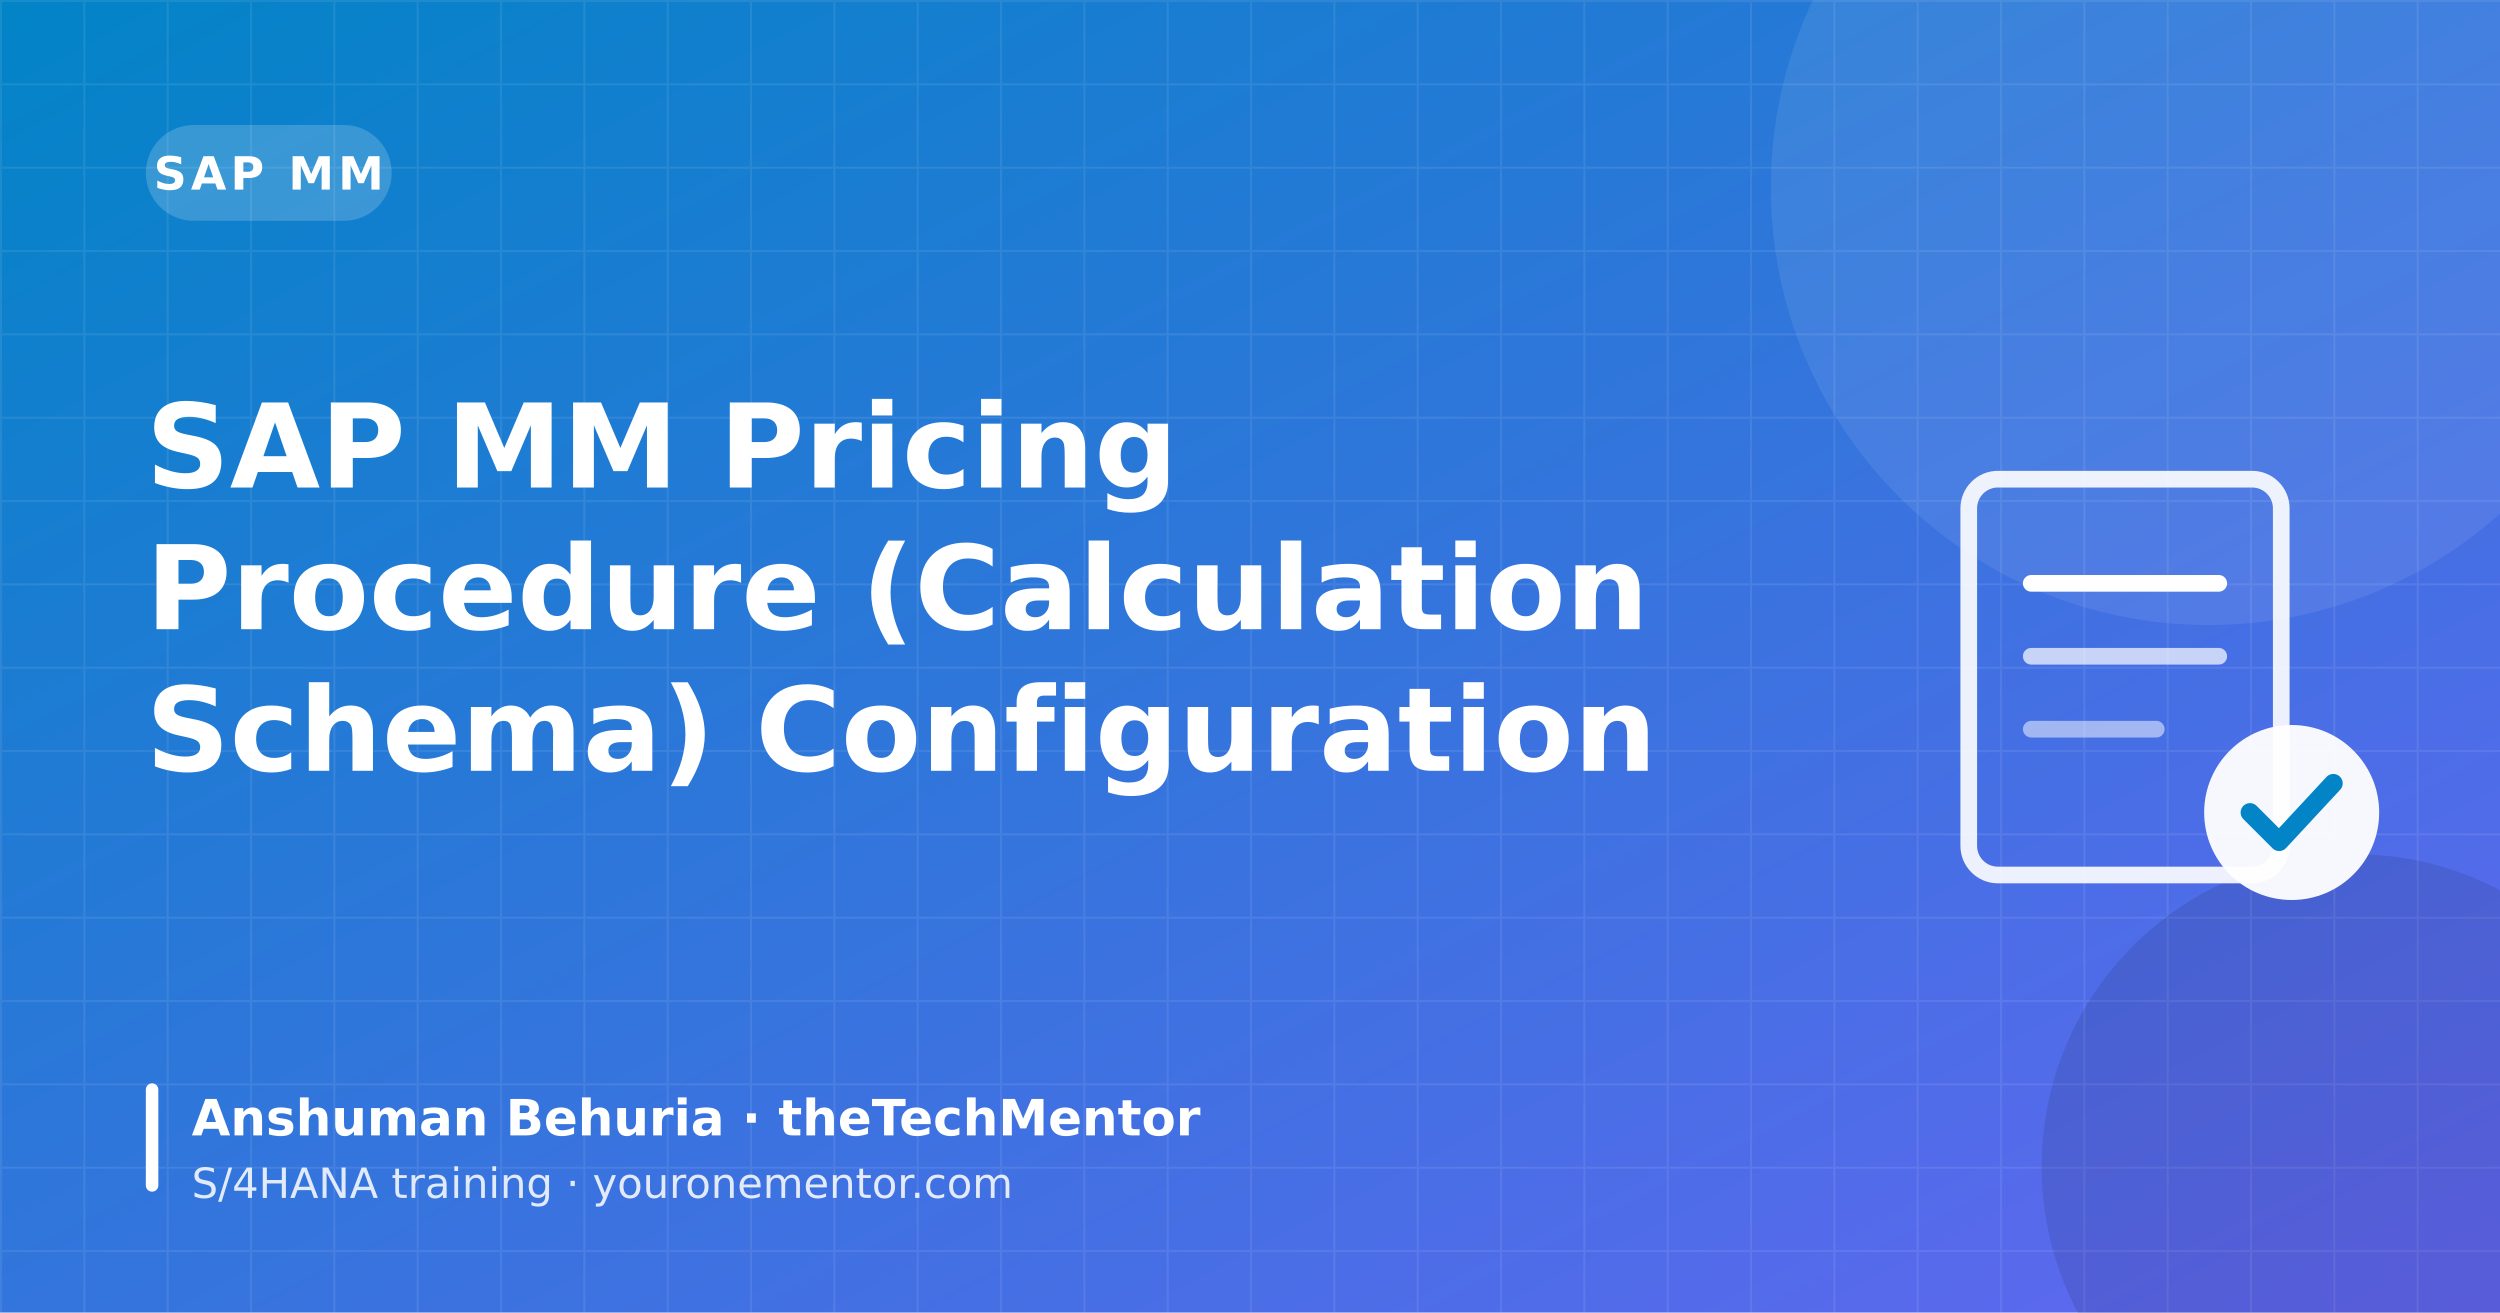
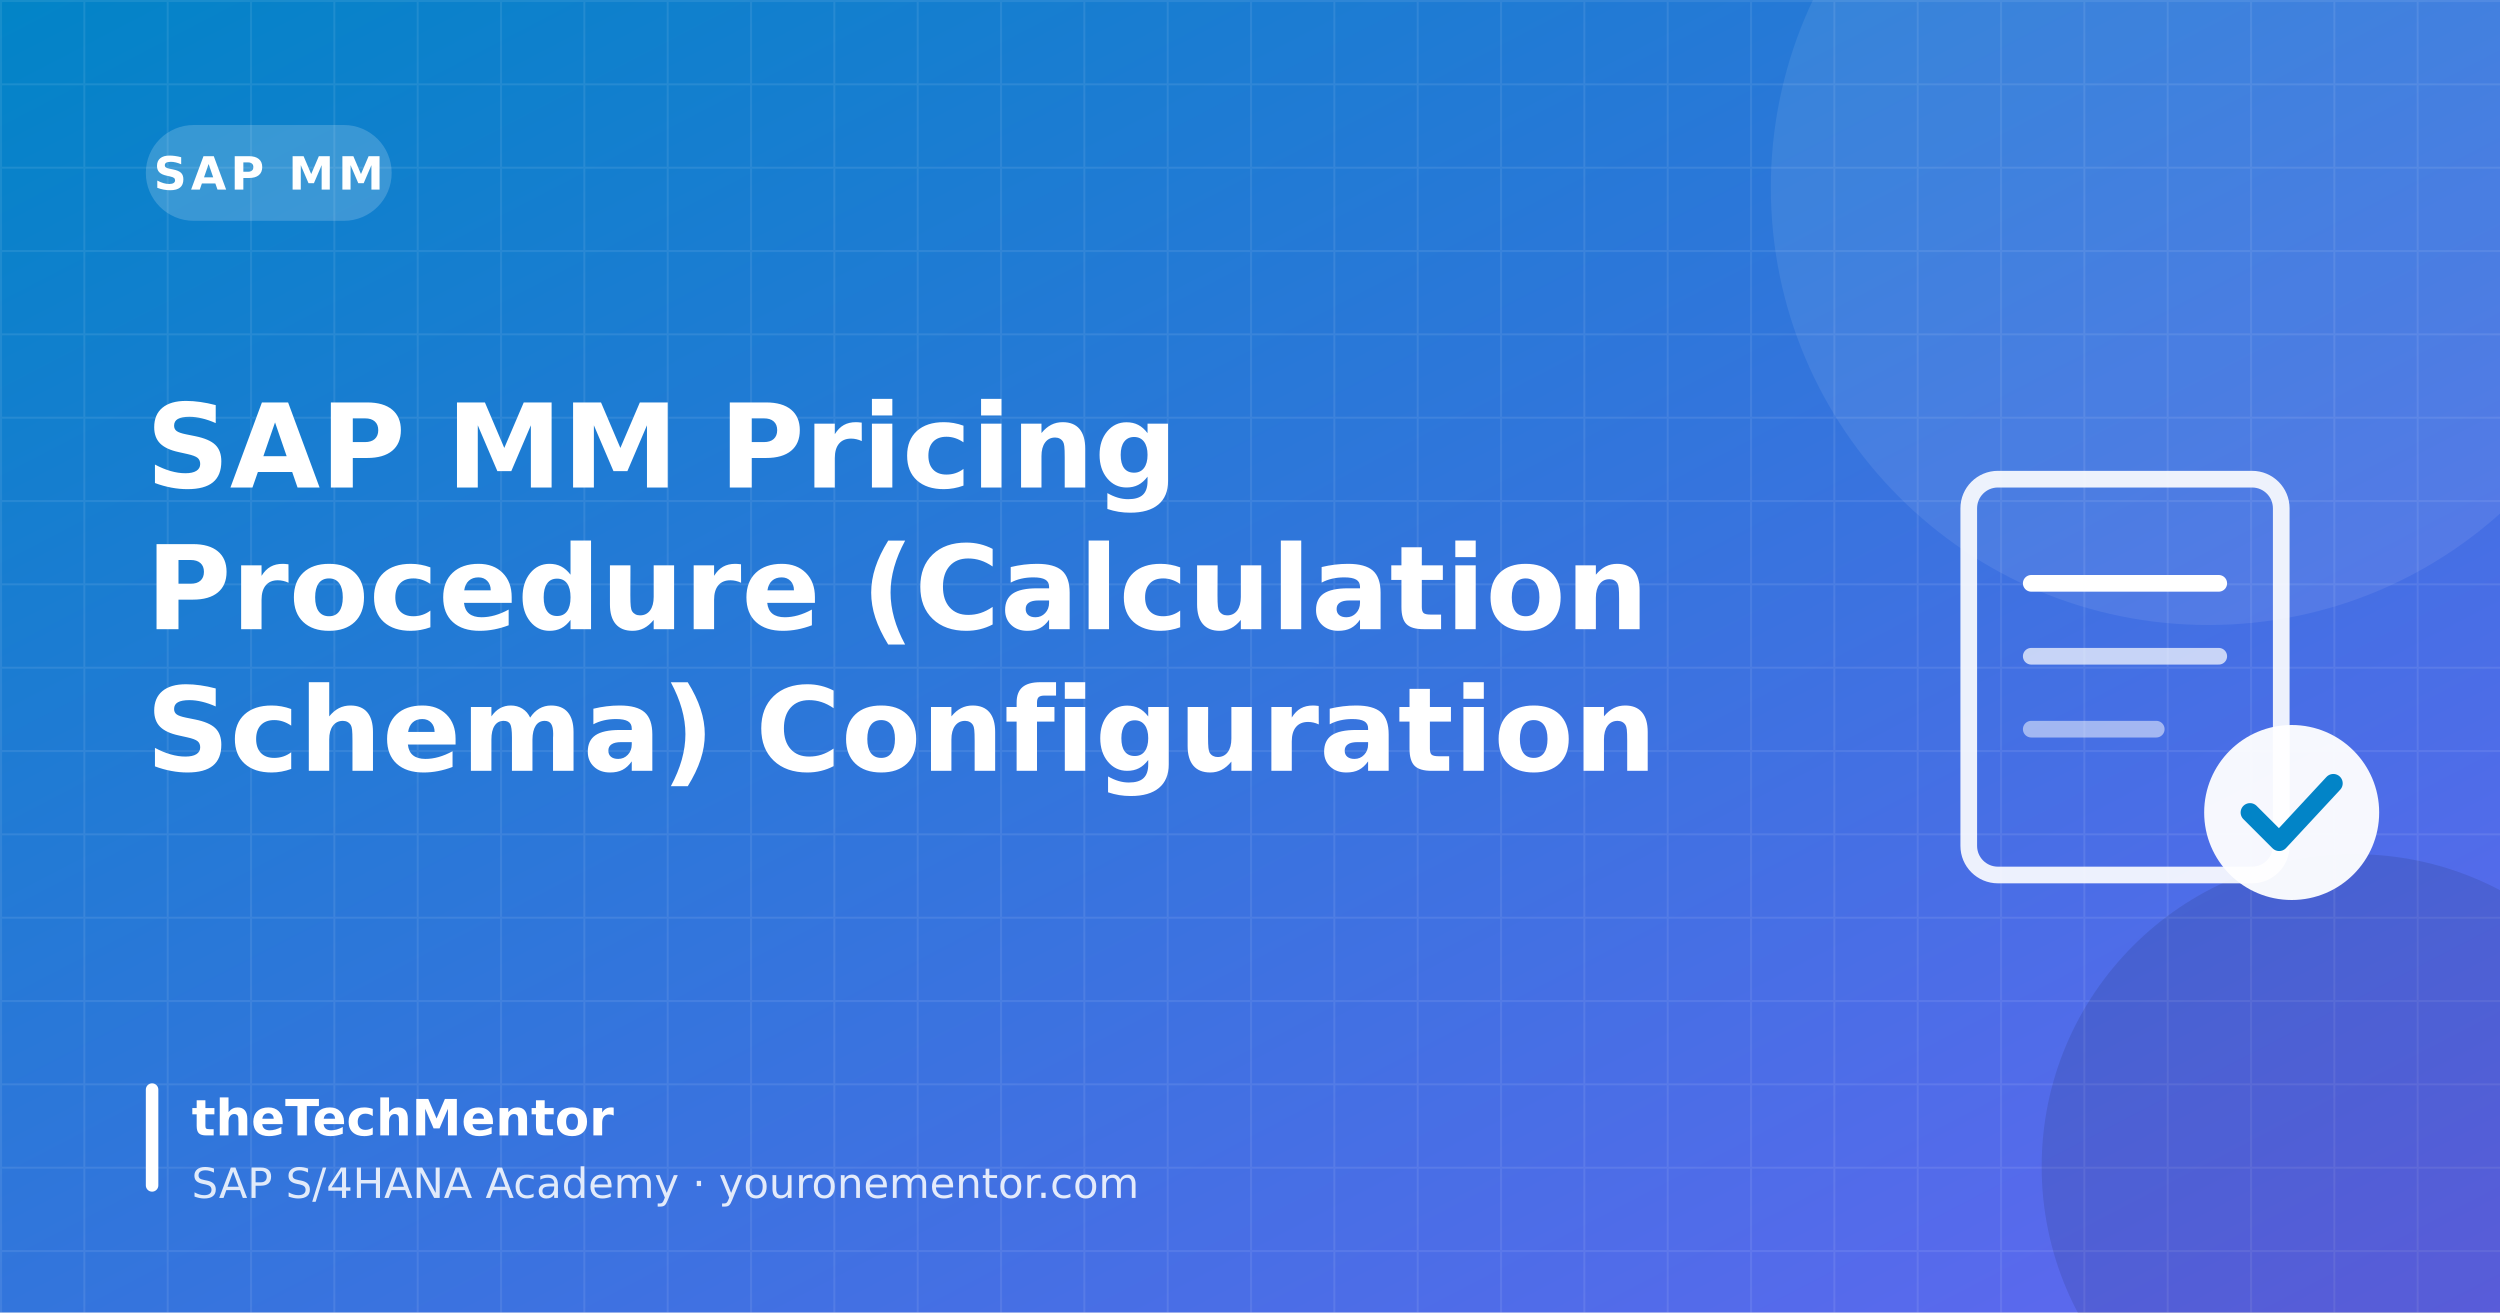
<svg xmlns="http://www.w3.org/2000/svg" width="1200" height="630" viewBox="0 0 1200 630">
  <defs>
    <linearGradient id="bg" x1="0" y1="0" x2="1" y2="1">
      <stop offset="0" stop-color="#0284c7" />
      <stop offset="1" stop-color="#6366f1" />
    </linearGradient>
    <pattern id="grid" width="40" height="40" patternUnits="userSpaceOnUse">
      <path d="M40 0 H0 V40" fill="none" stroke="#ffffff" stroke-opacity=".08" stroke-width="2" />
    </pattern>
  </defs>
  <rect width="1200" height="630" fill="url(#bg)" />
  <rect width="1200" height="630" fill="url(#grid)" />
  <circle cx="1060" cy="90" r="210" fill="#ffffff" opacity=".08" />
  <circle cx="1130" cy="560" r="150" fill="#000000" opacity=".10" />
  <rect x="70" y="60" width="118" height="46" rx="23" fill="#ffffff" opacity=".18" />
  <text x="129" y="91" font-family="DejaVu Sans, Inter, Arial, sans-serif" font-size="22" font-weight="700" fill="#ffffff" text-anchor="middle" letter-spacing="2">SAP MM</text>
  <text x="70" y="234" font-family="DejaVu Sans, Inter, Arial, sans-serif" font-size="56" font-weight="800" fill="#ffffff">SAP MM Pricing</text>
  <text x="70" y="302" font-family="DejaVu Sans, Inter, Arial, sans-serif" font-size="56" font-weight="800" fill="#ffffff">Procedure (Calculation</text>
  <text x="70" y="370" font-family="DejaVu Sans, Inter, Arial, sans-serif" font-size="56" font-weight="800" fill="#ffffff">Schema) Configuration</text>
  <g transform="translate(905 200)">
    <rect x="40" y="30" width="150" height="190" rx="14" fill="none" stroke="#fff" stroke-width="8" opacity=".9" />
    <line x1="70" y1="80" x2="160" y2="80" stroke="#fff" stroke-width="8" stroke-linecap="round" />
    <line x1="70" y1="115" x2="160" y2="115" stroke="#fff" stroke-width="8" stroke-linecap="round" opacity=".7" />
    <line x1="70" y1="150" x2="130" y2="150" stroke="#fff" stroke-width="8" stroke-linecap="round" opacity=".5" />
    <circle cx="195" cy="190" r="42" fill="#fff" opacity=".95" />
    <path d="M175 190 l14 14 l26 -28" stroke="#0284c7" stroke-width="9" fill="none" stroke-linecap="round" stroke-linejoin="round" />
  </g>
  <rect x="70" y="520" width="6" height="52" rx="3" fill="#ffffff" />
-   <text x="92" y="545" font-family="DejaVu Sans, Inter, Arial, sans-serif" font-size="24" font-weight="700" fill="#ffffff">Anshuman Behuria · theTechMentor</text>
-   <text x="92" y="575" font-family="DejaVu Sans, Inter, Arial, sans-serif" font-size="20" fill="#ffffff" opacity=".85">S/4HANA training · youronementor.com</text>
+   <text x="92" y="545" font-family="DejaVu Sans, Inter, Arial, sans-serif" font-size="24" font-weight="700" fill="#ffffff">theTechMentor</text>
+   <text x="92" y="575" font-family="DejaVu Sans, Inter, Arial, sans-serif" font-size="20" fill="#ffffff" opacity=".85">SAP S/4HANA Academy · youronementor.com</text>
</svg>
